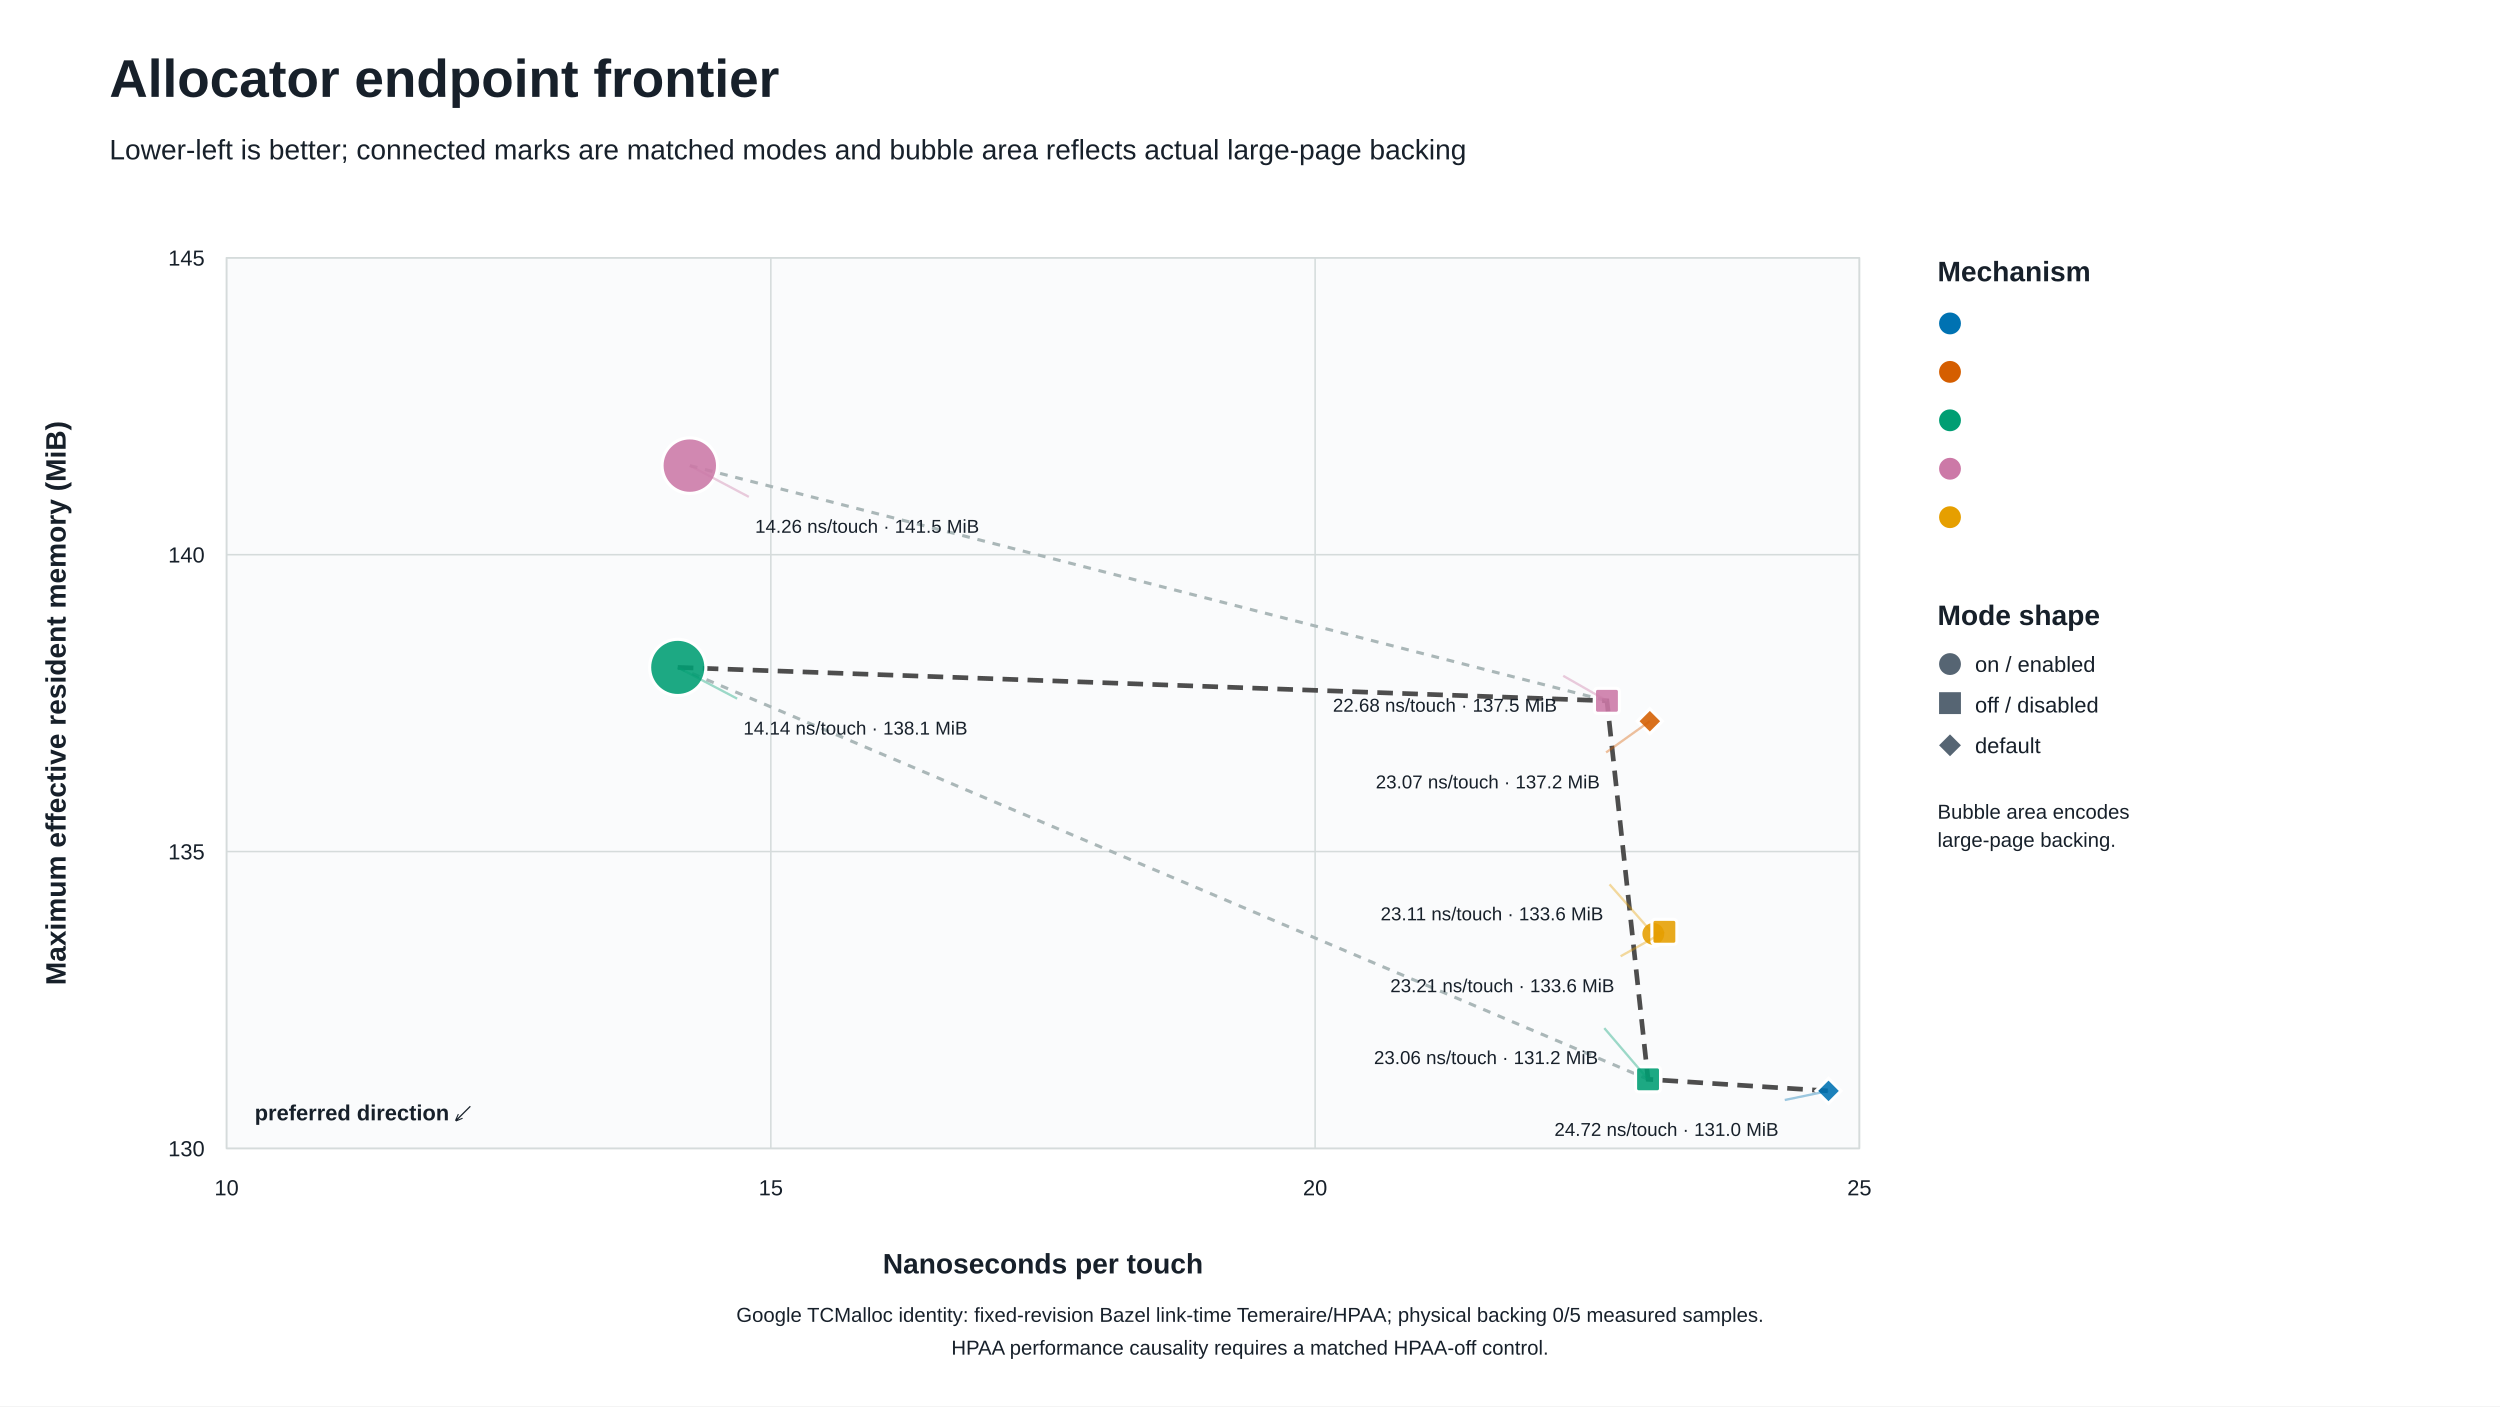
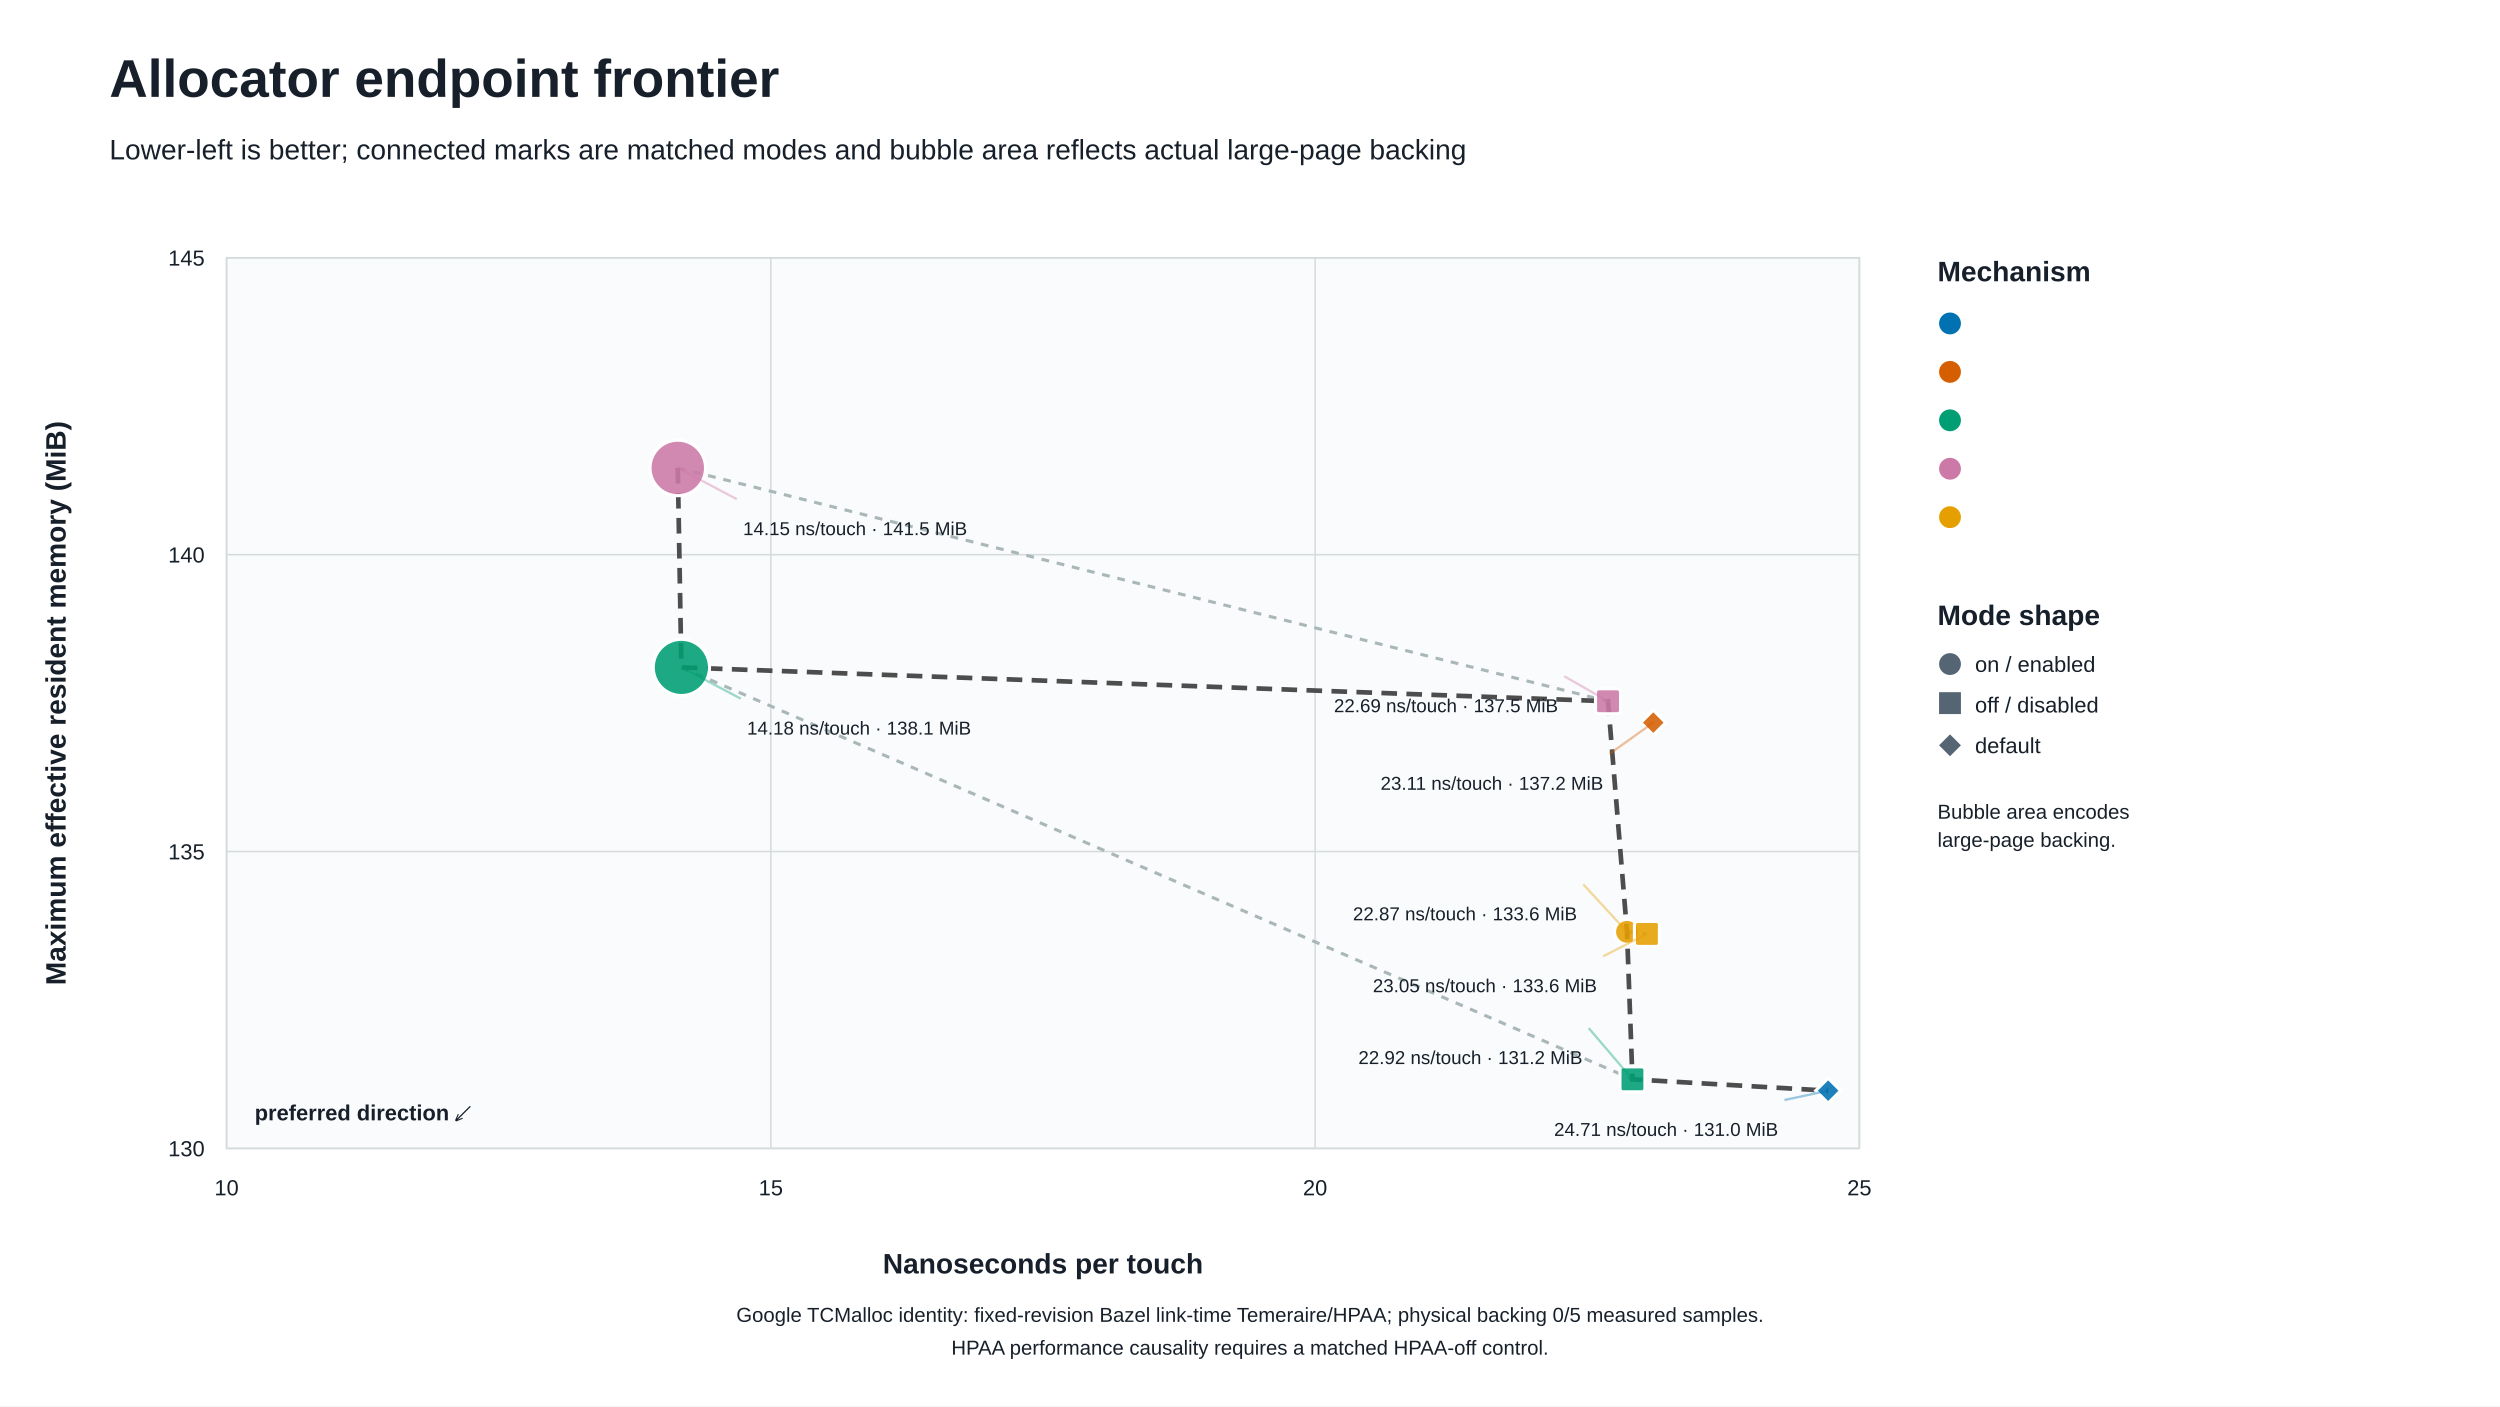
<svg xmlns="http://www.w3.org/2000/svg" width="1600" height="900" viewBox="0 0 1600 900" role="img" aria-labelledby="chart-title chart-description">
  <style>
    text { font-family: Arial, Helvetica, sans-serif; fill: #17202A; }
    .axis { stroke: #566573; stroke-width: 1.5; }
    .grid { stroke: #D5DBDB; stroke-width: 1; }
    .small { font-size: 15px; }
    .label { font-size: 17px; font-weight: 600; }
  </style>
  <rect id="background" x="0" y="0" width="1600" height="900" fill="#FFFFFF" />
  <text x="70" y="62" font-size="34" font-weight="700">Allocator endpoint frontier</text>
  <text x="70" y="102" font-size="18" fill="#566573">Lower-left is better; connected marks are matched modes and bubble area reflects actual large-page backing</text>
  <g id="endpoint-plot">
    <rect x="145.0" y="165.0" width="1045.0" height="570.0" fill="#FAFBFC" stroke="#D5DBDB" />
    <line class="grid" x1="145.00" y1="165.0" x2="145.00" y2="735.0" />
    <text x="145.00" y="765.0" font-size="14" text-anchor="middle" fill="#566573">10</text>
    <line class="grid" x1="493.33" y1="165.0" x2="493.33" y2="735.0" />
    <text x="493.33" y="765.0" font-size="14" text-anchor="middle" fill="#566573">15</text>
    <line class="grid" x1="841.67" y1="165.0" x2="841.67" y2="735.0" />
    <text x="841.67" y="765.0" font-size="14" text-anchor="middle" fill="#566573">20</text>
    <line class="grid" x1="1190.00" y1="165.0" x2="1190.00" y2="735.0" />
    <text x="1190.00" y="765.0" font-size="14" text-anchor="middle" fill="#566573">25</text>
    <line class="grid" x1="145.0" y1="735.00" x2="1190.0" y2="735.00" />
    <text x="131.0" y="740.00" font-size="14" text-anchor="end" fill="#566573">130</text>
    <line class="grid" x1="145.0" y1="545.00" x2="1190.0" y2="545.00" />
    <text x="131.0" y="550.00" font-size="14" text-anchor="end" fill="#566573">135</text>
    <line class="grid" x1="145.0" y1="355.00" x2="1190.0" y2="355.00" />
    <text x="131.0" y="360.00" font-size="14" text-anchor="end" fill="#566573">140</text>
    <line class="grid" x1="145.0" y1="165.00" x2="1190.0" y2="165.00" />
    <text x="131.0" y="170.00" font-size="14" text-anchor="end" fill="#566573">145</text>
    <text x="667.5" y="815" font-size="18" font-weight="600" text-anchor="middle">Nanoseconds per touch</text>
    <text x="0" y="0" font-size="18" font-weight="600" text-anchor="middle" transform="translate(42 450.0) rotate(-90)">Maximum effective resident memory (MiB)</text>
    <text x="163.0" y="717.0" font-size="14" font-weight="700" fill="#566573">preferred direction ↙</text>
-     <polyline points="433.76,427.14 1054.75,690.77" fill="none" stroke="#AAB7B8" stroke-width="2" stroke-dasharray="5 5" />
-     <polyline points="441.47,298.00 1028.45,448.52" fill="none" stroke="#AAB7B8" stroke-width="2" stroke-dasharray="5 5" />
-     <polyline points="1058.11,597.70 1065.20,596.36" fill="none" stroke="#AAB7B8" stroke-width="2" stroke-dasharray="5 5" />
-     <polyline id="pareto-frontier" points="433.76,427.14 1028.45,448.52 1054.75,690.77 1170.24,698.19" fill="none" stroke="#4D4D4D" stroke-width="3" stroke-dasharray="10 6" />
-     <polygon points="1170.24,690.19 1178.24,698.19 1170.24,706.19 1162.24,698.19" fill="#0072B2" fill-opacity="0.88" stroke="#FFFFFF" stroke-width="2" />
-     <line x1="1170.24" y1="698.19" x2="1142.24" y2="704.00" stroke="#0072B2" stroke-opacity="0.38" stroke-width="1.5" />
-     <text x="1138.24" y="709.00" font-size="14" font-weight="700" text-anchor="end" fill="#0072B2" />
-     <text x="1138.24" y="727.00" font-size="12" text-anchor="end" fill="#566573">24.72 ns/touch · 131.0 MiB</text>
-     <polygon points="1055.89,453.58 1063.89,461.58 1055.89,469.58 1047.89,461.58" fill="#D55E00" fill-opacity="0.88" stroke="#FFFFFF" stroke-width="2" />
-     <line x1="1055.89" y1="461.58" x2="1027.89" y2="481.58" stroke="#D55E00" stroke-opacity="0.38" stroke-width="1.5" />
-     <text x="1023.89" y="486.58" font-size="14" font-weight="700" text-anchor="end" fill="#D55E00" />
-     <text x="1023.89" y="504.58" font-size="12" text-anchor="end" fill="#566573">23.07 ns/touch · 137.2 MiB</text>
-     <rect x="1046.75" y="682.77" width="16.00" height="16.00" rx="2" fill="#009E73" fill-opacity="0.88" stroke="#FFFFFF" stroke-width="2" />
-     <line x1="1054.75" y1="690.77" x2="1026.75" y2="658.00" stroke="#009E73" stroke-opacity="0.38" stroke-width="1.5" />
-     <text x="1022.75" y="663.00" font-size="14" font-weight="700" text-anchor="end" fill="#009E73" />
-     <text x="1022.75" y="681.00" font-size="12" text-anchor="end" fill="#566573">23.06 ns/touch · 131.2 MiB</text>
-     <circle cx="433.76" cy="427.14" r="18.00" fill="#009E73" fill-opacity="0.88" stroke="#FFFFFF" stroke-width="2" />
-     <line x1="433.76" y1="427.14" x2="471.76" y2="447.14" stroke="#009E73" stroke-opacity="0.38" stroke-width="1.5" />
-     <text x="475.76" y="452.14" font-size="14" font-weight="700" text-anchor="start" fill="#009E73" />
-     <text x="475.76" y="470.14" font-size="12" text-anchor="start" fill="#566573">14.14 ns/touch · 138.1 MiB</text>
-     <rect x="1020.45" y="440.52" width="16.00" height="16.00" rx="2" fill="#CC79A7" fill-opacity="0.88" stroke="#FFFFFF" stroke-width="2" />
-     <line x1="1028.45" y1="448.52" x2="1000.45" y2="432.52" stroke="#CC79A7" stroke-opacity="0.38" stroke-width="1.5" />
-     <text x="996.45" y="437.52" font-size="14" font-weight="700" text-anchor="end" fill="#CC79A7" />
-     <text x="996.45" y="455.52" font-size="12" text-anchor="end" fill="#566573">22.68 ns/touch · 137.5 MiB</text>
-     <circle cx="441.47" cy="298.00" r="17.77" fill="#CC79A7" fill-opacity="0.88" stroke="#FFFFFF" stroke-width="2" />
-     <line x1="441.47" y1="298.00" x2="479.24" y2="318.00" stroke="#CC79A7" stroke-opacity="0.38" stroke-width="1.5" />
-     <text x="483.24" y="323.00" font-size="14" font-weight="700" text-anchor="start" fill="#CC79A7" />
-     <text x="483.24" y="341.00" font-size="12" text-anchor="start" fill="#566573">14.26 ns/touch · 141.5 MiB</text>
-     <circle cx="1058.11" cy="597.70" r="8.00" fill="#E69F00" fill-opacity="0.88" stroke="#FFFFFF" stroke-width="2" />
-     <line x1="1058.11" y1="597.70" x2="1030.11" y2="566.00" stroke="#E69F00" stroke-opacity="0.38" stroke-width="1.5" />
-     <text x="1026.11" y="571.00" font-size="14" font-weight="700" text-anchor="end" fill="#E69F00" />
-     <text x="1026.11" y="589.00" font-size="12" text-anchor="end" fill="#566573">23.11 ns/touch · 133.6 MiB</text>
-     <rect x="1057.20" y="588.36" width="16.00" height="16.00" rx="2" fill="#E69F00" fill-opacity="0.88" stroke="#FFFFFF" stroke-width="2" />
-     <line x1="1065.20" y1="596.36" x2="1037.20" y2="612.00" stroke="#E69F00" stroke-opacity="0.38" stroke-width="1.5" />
-     <text x="1033.20" y="617.00" font-size="14" font-weight="700" text-anchor="end" fill="#E69F00" />
-     <text x="1033.20" y="635.00" font-size="12" text-anchor="end" fill="#566573">23.21 ns/touch · 133.6 MiB</text>
+     <polyline points="436.09,427.14 1044.77,690.77" fill="none" stroke="#AAB7B8" stroke-width="2" stroke-dasharray="5 5" />
+     <polyline points="433.78,299.48 1029.14,448.81" fill="none" stroke="#AAB7B8" stroke-width="2" stroke-dasharray="5 5" />
+     <polyline points="1041.29,596.36 1054.03,597.70" fill="none" stroke="#AAB7B8" stroke-width="2" stroke-dasharray="5 5" />
+     <polyline id="pareto-frontier" points="433.78,299.48 436.09,427.14 1029.14,448.81 1041.29,596.36 1044.77,690.77 1170.01,698.04" fill="none" stroke="#4D4D4D" stroke-width="3" stroke-dasharray="10 6" />
+     <polygon points="1170.01,690.04 1178.01,698.04 1170.01,706.04 1162.01,698.04" fill="#0072B2" fill-opacity="0.88" stroke="#FFFFFF" stroke-width="2" />
+     <line x1="1170.01" y1="698.04" x2="1142.01" y2="704.00" stroke="#0072B2" stroke-opacity="0.38" stroke-width="1.5" />
+     <text x="1138.01" y="709.00" font-size="14" font-weight="700" text-anchor="end" fill="#0072B2" />
+     <text x="1138.01" y="727.00" font-size="12" text-anchor="end" fill="#566573">24.71 ns/touch · 131.0 MiB</text>
+     <polygon points="1058.08,454.47 1066.08,462.47 1058.08,470.47 1050.08,462.47" fill="#D55E00" fill-opacity="0.88" stroke="#FFFFFF" stroke-width="2" />
+     <line x1="1058.08" y1="462.47" x2="1030.08" y2="482.47" stroke="#D55E00" stroke-opacity="0.38" stroke-width="1.5" />
+     <text x="1026.08" y="487.47" font-size="14" font-weight="700" text-anchor="end" fill="#D55E00" />
+     <text x="1026.08" y="505.47" font-size="12" text-anchor="end" fill="#566573">23.11 ns/touch · 137.2 MiB</text>
+     <rect x="1036.77" y="682.77" width="16.00" height="16.00" rx="2" fill="#009E73" fill-opacity="0.88" stroke="#FFFFFF" stroke-width="2" />
+     <line x1="1044.77" y1="690.77" x2="1016.77" y2="658.00" stroke="#009E73" stroke-opacity="0.38" stroke-width="1.5" />
+     <text x="1012.77" y="663.00" font-size="14" font-weight="700" text-anchor="end" fill="#009E73" />
+     <text x="1012.77" y="681.00" font-size="12" text-anchor="end" fill="#566573">22.92 ns/touch · 131.2 MiB</text>
+     <circle cx="436.09" cy="427.14" r="18.00" fill="#009E73" fill-opacity="0.88" stroke="#FFFFFF" stroke-width="2" />
+     <line x1="436.09" y1="427.14" x2="474.09" y2="447.14" stroke="#009E73" stroke-opacity="0.38" stroke-width="1.5" />
+     <text x="478.09" y="452.14" font-size="14" font-weight="700" text-anchor="start" fill="#009E73" />
+     <text x="478.09" y="470.14" font-size="12" text-anchor="start" fill="#566573">14.18 ns/touch · 138.1 MiB</text>
+     <rect x="1021.14" y="440.81" width="16.00" height="16.00" rx="2" fill="#CC79A7" fill-opacity="0.88" stroke="#FFFFFF" stroke-width="2" />
+     <line x1="1029.14" y1="448.81" x2="1001.14" y2="432.81" stroke="#CC79A7" stroke-opacity="0.38" stroke-width="1.5" />
+     <text x="997.14" y="437.81" font-size="14" font-weight="700" text-anchor="end" fill="#CC79A7" />
+     <text x="997.14" y="455.81" font-size="12" text-anchor="end" fill="#566573">22.69 ns/touch · 137.5 MiB</text>
+     <circle cx="433.78" cy="299.48" r="17.77" fill="#CC79A7" fill-opacity="0.88" stroke="#FFFFFF" stroke-width="2" />
+     <line x1="433.78" y1="299.48" x2="471.55" y2="319.48" stroke="#CC79A7" stroke-opacity="0.38" stroke-width="1.5" />
+     <text x="475.55" y="324.48" font-size="14" font-weight="700" text-anchor="start" fill="#CC79A7" />
+     <text x="475.55" y="342.48" font-size="12" text-anchor="start" fill="#566573">14.15 ns/touch · 141.5 MiB</text>
+     <circle cx="1041.29" cy="596.36" r="8.00" fill="#E69F00" fill-opacity="0.88" stroke="#FFFFFF" stroke-width="2" />
+     <line x1="1041.29" y1="596.36" x2="1013.29" y2="566.00" stroke="#E69F00" stroke-opacity="0.38" stroke-width="1.5" />
+     <text x="1009.29" y="571.00" font-size="14" font-weight="700" text-anchor="end" fill="#E69F00" />
+     <text x="1009.29" y="589.00" font-size="12" text-anchor="end" fill="#566573">22.87 ns/touch · 133.6 MiB</text>
+     <rect x="1046.03" y="589.70" width="16.00" height="16.00" rx="2" fill="#E69F00" fill-opacity="0.88" stroke="#FFFFFF" stroke-width="2" />
+     <line x1="1054.03" y1="597.70" x2="1026.03" y2="612.00" stroke="#E69F00" stroke-opacity="0.38" stroke-width="1.5" />
+     <text x="1022.03" y="617.00" font-size="14" font-weight="700" text-anchor="end" fill="#E69F00" />
+     <text x="1022.03" y="635.00" font-size="12" text-anchor="end" fill="#566573">23.05 ns/touch · 133.6 MiB</text>
  </g>
  <g id="mechanism-legend">
    <text x="1240.0" y="180.0" font-size="18" font-weight="700">Mechanism</text>
    <circle cx="1248.0" cy="207.0" r="7" fill="#0072B2" />
    <text x="1264.0" y="212.0" font-size="14" />
    <circle cx="1248.0" cy="238.0" r="7" fill="#D55E00" />
    <text x="1264.0" y="243.0" font-size="14" />
    <circle cx="1248.0" cy="269.0" r="7" fill="#009E73" />
    <text x="1264.0" y="274.0" font-size="14" />
    <circle cx="1248.0" cy="300.0" r="7" fill="#CC79A7" />
    <text x="1264.0" y="305.0" font-size="14" />
    <circle cx="1248.0" cy="331.0" r="7" fill="#E69F00" />
    <text x="1264.0" y="336.0" font-size="14" />
    <text x="1240.0" y="400.0" font-size="18" font-weight="700">Mode shape</text>
    <circle cx="1248.0" cy="425.0" r="7" fill="#566573" />
    <text x="1264.0" y="430.0" font-size="14">on / enabled</text>
    <rect x="1241.0" y="443.0" width="14" height="14" fill="#566573" />
    <text x="1264.0" y="456.0" font-size="14">off / disabled</text>
    <polygon points="1248.0,470.0 1255.0,477.0 1248.0,484.0 1241.0,477.0" fill="#566573" />
    <text x="1264.0" y="482.0" font-size="14">default</text>
    <text x="1240.0" y="524.0" font-size="13" fill="#566573">Bubble area encodes</text>
    <text x="1240.0" y="542.0" font-size="13" fill="#566573">large-page backing.</text>
  </g>
  <text x="800" y="846.0" font-size="13" text-anchor="middle" fill="#566573">Google TCMalloc identity: fixed-revision Bazel link-time Temeraire/HPAA; physical backing 0/5 measured samples.</text>
  <text x="800" y="867.0" font-size="13" text-anchor="middle" fill="#566573">HPAA performance causality requires a matched HPAA-off control.</text>
</svg>
